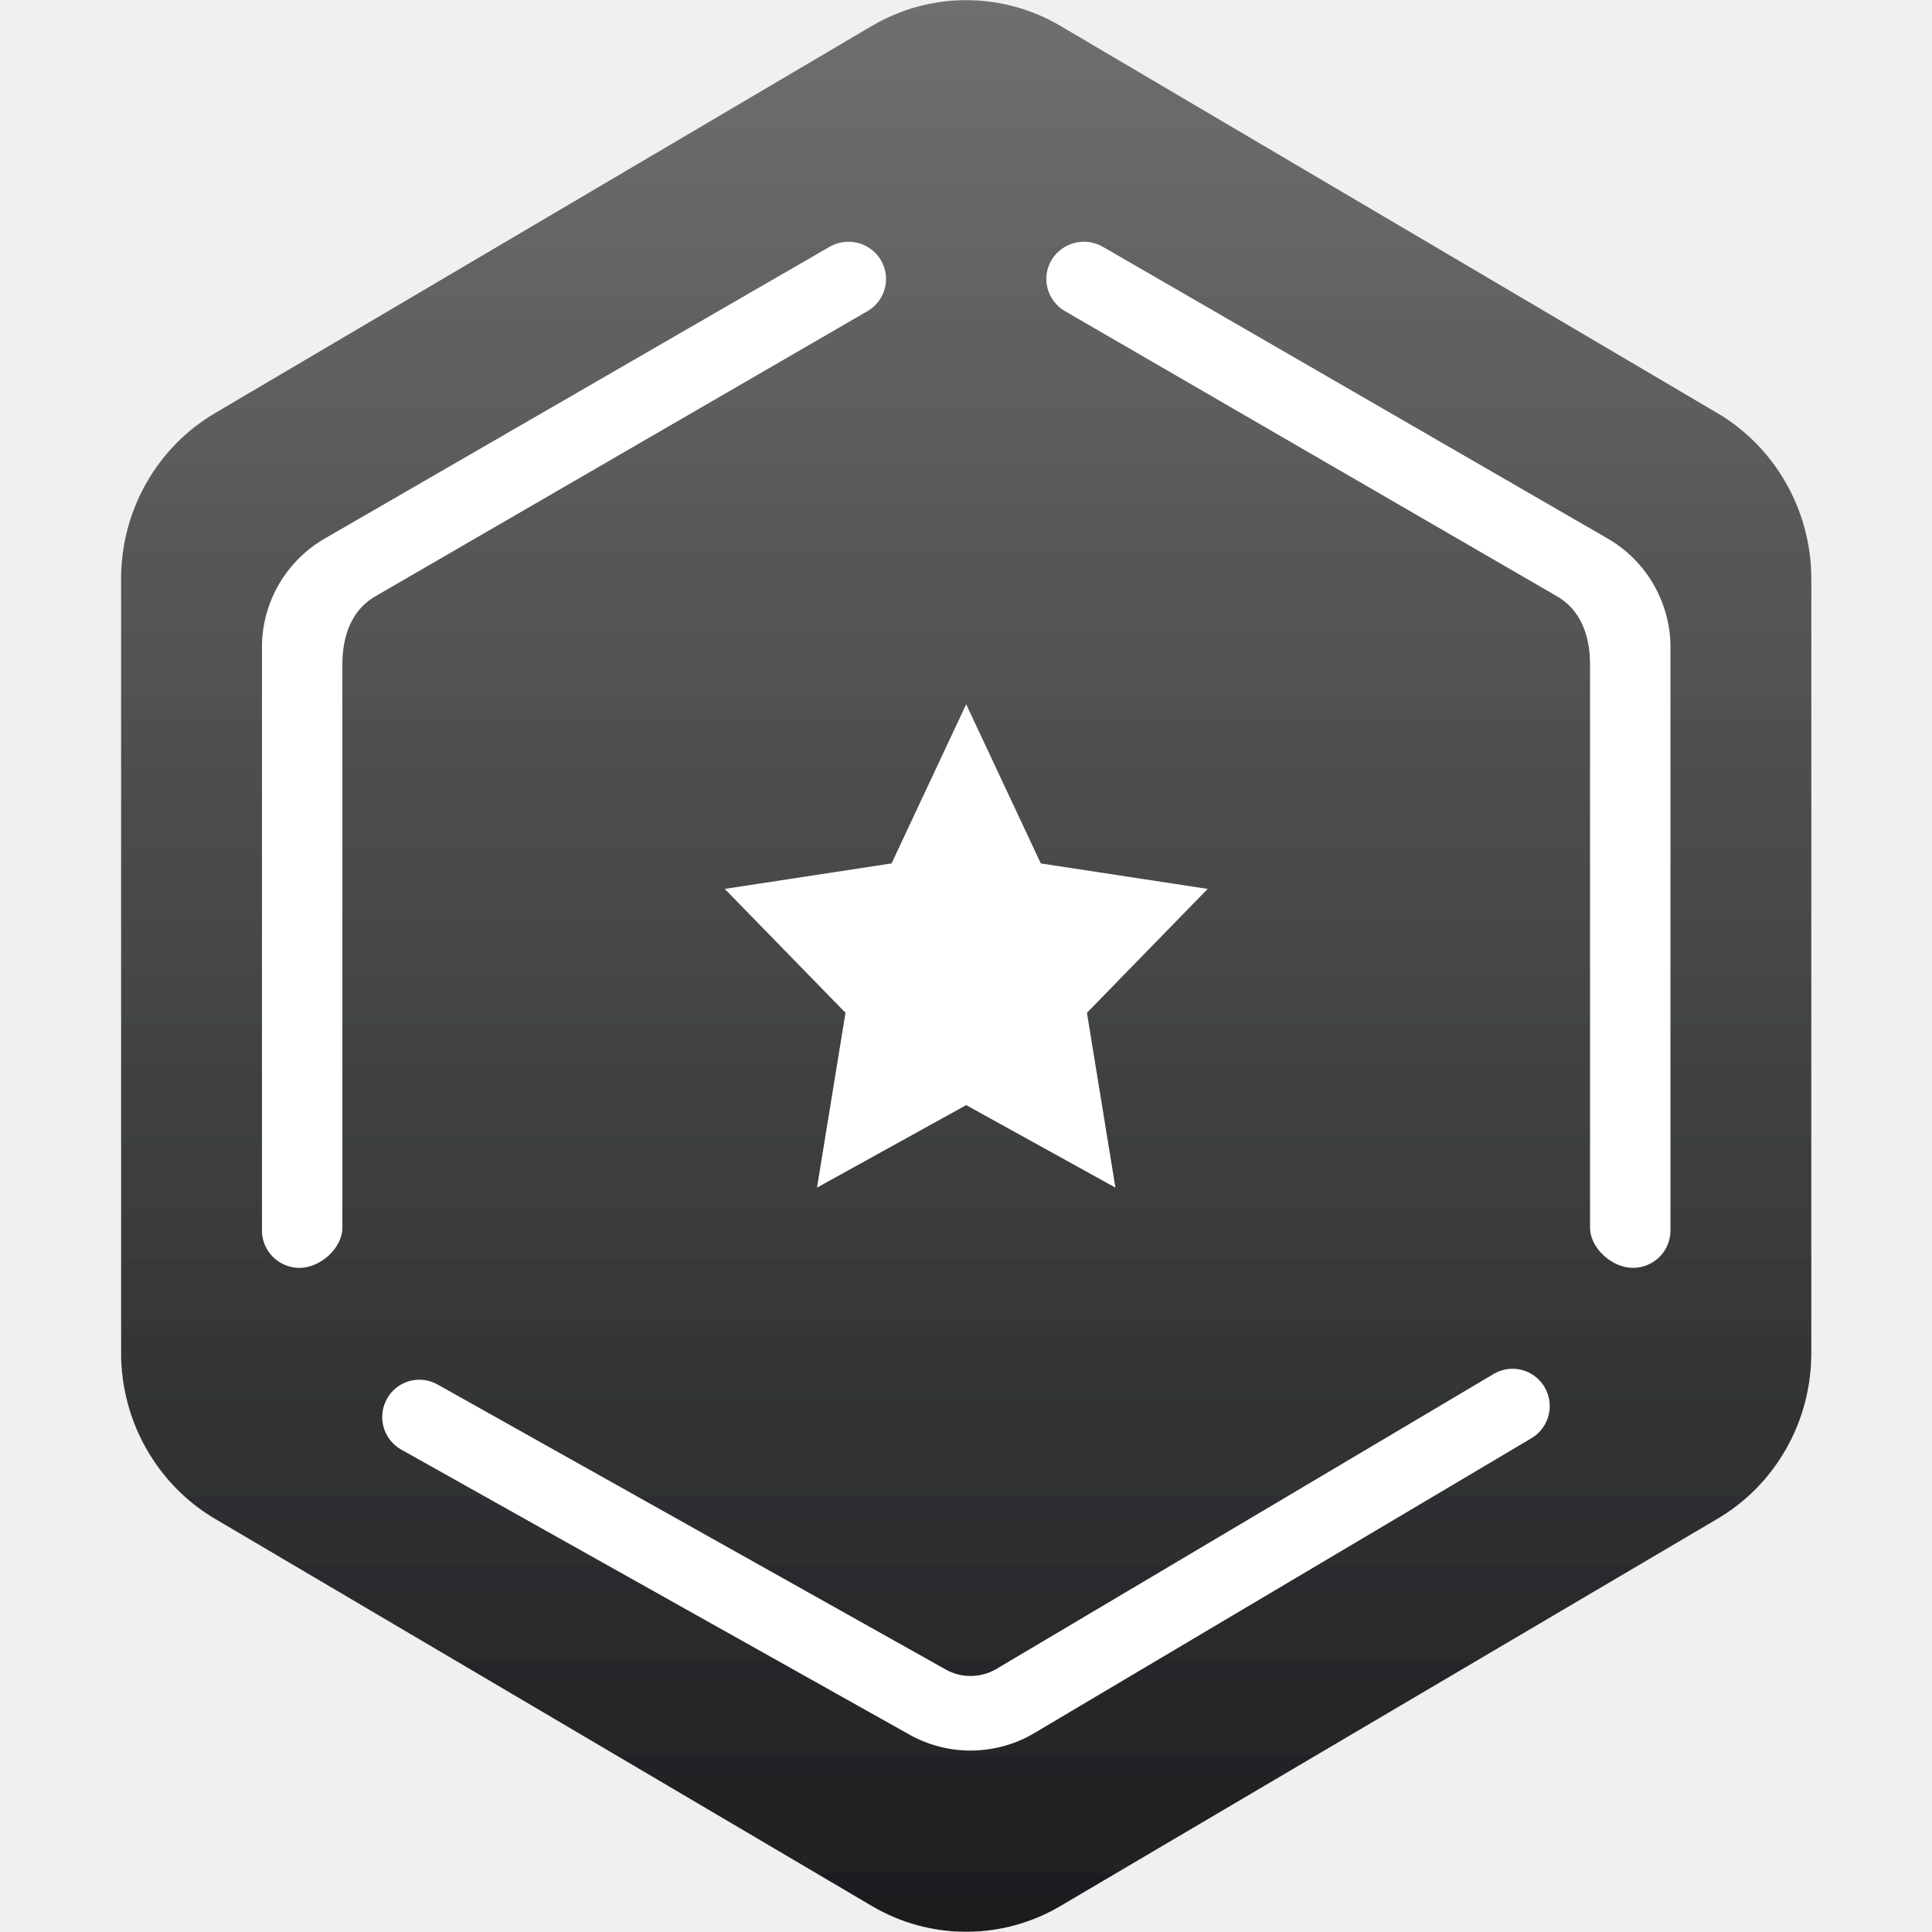
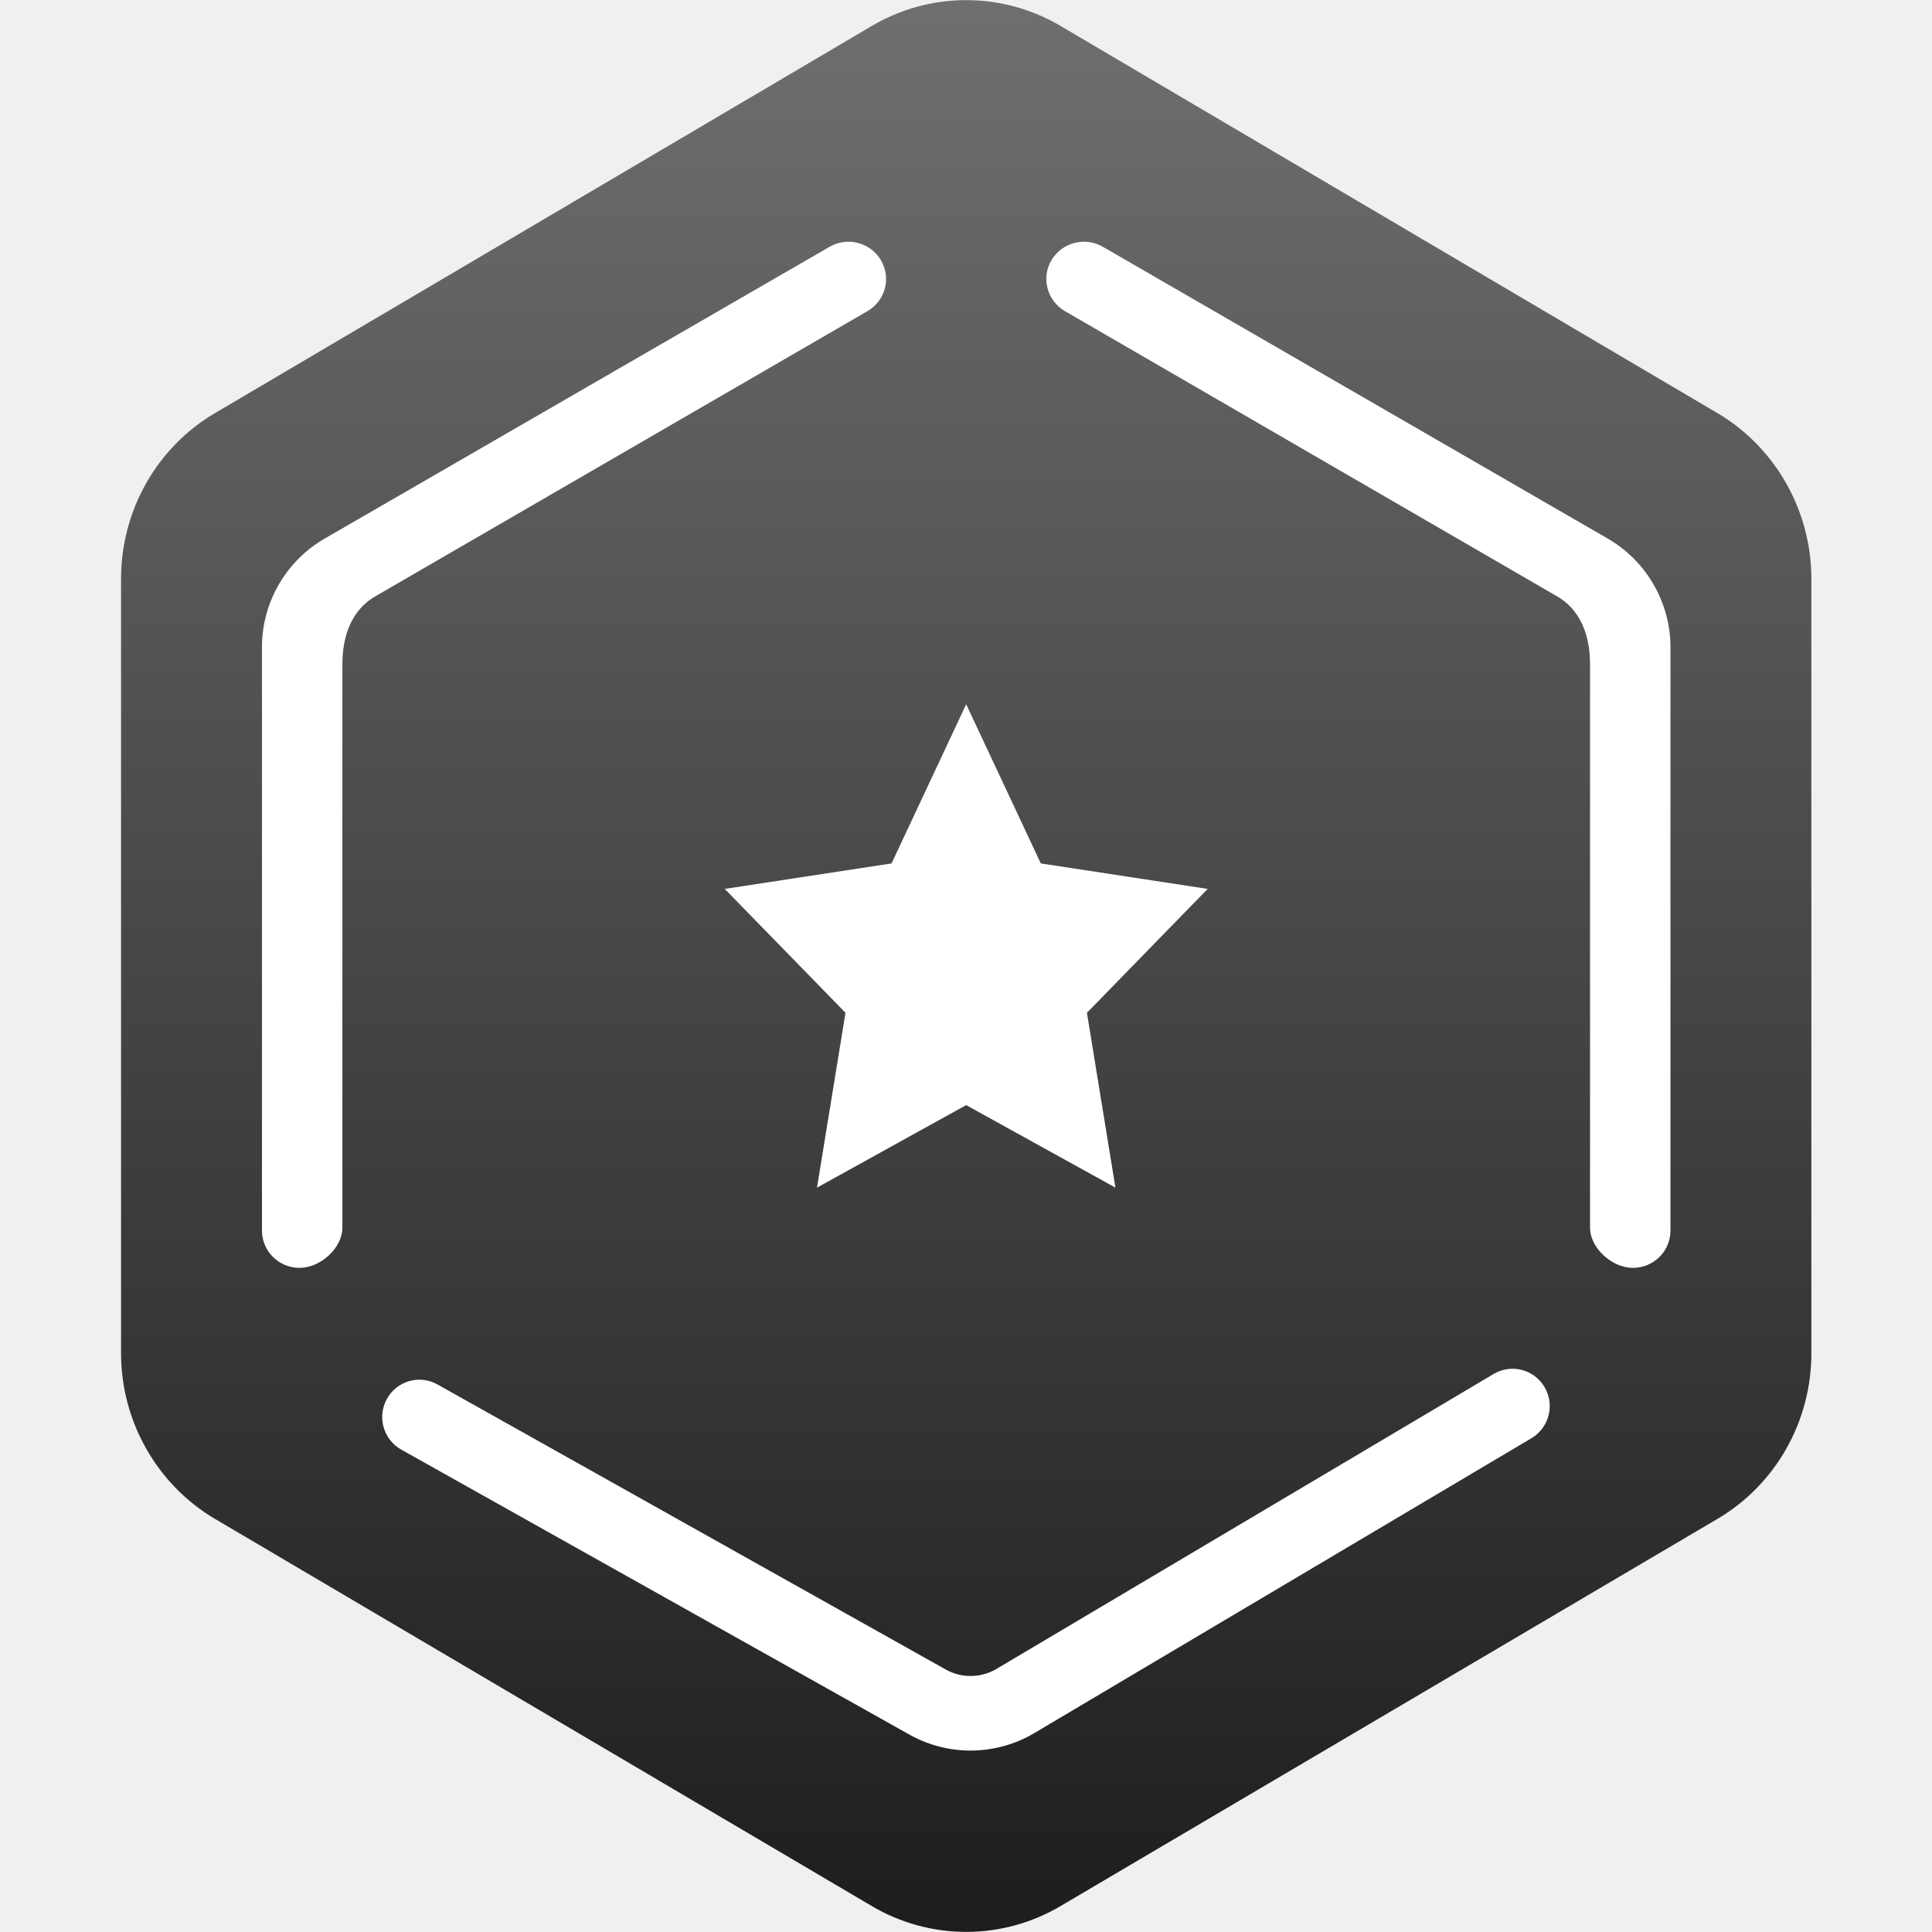
<svg xmlns="http://www.w3.org/2000/svg" version="1.1" width="32" height="32" viewBox="0 0 32 32">
  <defs>
-     <linearGradient id="gradient1" gradientUnits="userSpaceOnUse" x1="50.000%" y1="0.000%" x2="50.000%" y2="100.000%">
+     <linearGradient id="gradient1" x1="50.000%" y1="0.000%" x2="50.000%" y2="100.000%">
      <stop offset="0%" stop-color="#6E6F70" />
      <stop offset="100%" stop-color="#1D1D1E" />
    </linearGradient>
-     <filter id="bg-fx" filterUnits="userSpaceOnUse">
-       <feFlood flood-color="#E1E3E5" />
-       <feComposite operator="in" in2="SourceAlpha" result="sourceFill" />
-       <feBlend mode="normal" in="SourceGraphic" in2="sourceFill" result="gradientFill" />
-     </filter>
  </defs>
  <g id="icon_rank_09_act">
-     <path id="bg" d="M29.555,7.953 C29.283,7.494 28.901,7.110 28.449,6.844 C28.449,6.844 17.565,0.429 17.565,0.429 C17.091,0.149 16.551,0.002 16.003,0.002 C15.455,0.002 14.915,0.149 14.441,0.429 C14.441,0.429 3.558,6.844 3.558,6.844 C3.087,7.121 2.694,7.522 2.422,8.002 C2.149,8.482 2.005,9.030 2.005,9.585 C2.005,9.585 2.005,22.415 2.005,22.415 C2.005,22.988 2.159,23.552 2.452,24.047 C2.724,24.506 3.106,24.890 3.558,25.156 C3.558,25.156 14.441,31.571 14.441,31.571 C14.915,31.851 15.455,31.998 16.003,31.998 C16.551,31.998 17.091,31.851 17.565,31.571 C17.565,31.571 28.449,25.156 28.449,25.156 C28.920,24.879 29.313,24.478 29.585,23.998 C29.858,23.518 30.002,22.970 30.002,22.415 C30.002,22.415 30.002,9.585 30.002,9.585 C30.002,9.012 29.847,8.448 29.555,7.953 z" fill="url(#gradient1)" filter="url(#bg-fx)" />
+     <path id="bg" d="M29.555,7.953 C29.283,7.494 28.901,7.110 28.449,6.844 C28.449,6.844 17.565,0.429 17.565,0.429 C17.091,0.149 16.551,0.002 16.003,0.002 C15.455,0.002 14.915,0.149 14.441,0.429 C14.441,0.429 3.558,6.844 3.558,6.844 C3.087,7.121 2.694,7.522 2.422,8.002 C2.149,8.482 2.005,9.030 2.005,9.585 C2.005,9.585 2.005,22.415 2.005,22.415 C2.005,22.988 2.159,23.552 2.452,24.047 C2.724,24.506 3.106,24.890 3.558,25.156 C3.558,25.156 14.441,31.571 14.441,31.571 C14.915,31.851 15.455,31.998 16.003,31.998 C16.551,31.998 17.091,31.851 17.565,31.571 C17.565,31.571 28.449,25.156 28.449,25.156 C28.920,24.879 29.313,24.478 29.585,23.998 C29.858,23.518 30.002,22.970 30.002,22.415 C30.002,22.415 30.002,9.585 30.002,9.585 C30.002,9.012 29.847,8.448 29.555,7.953 z" fill="url(#gradient1)" />
    <path id="beam" d="M27.045,21.000 C26.702,21.000 26.336,20.674 26.336,20.333 C26.336,20.333 26.336,11.000 26.336,11.000 C26.336,10.523 26.177,10.085 25.762,9.861 C24.394,9.068 17.640,5.154 17.640,5.154 C17.343,4.982 17.242,4.605 17.415,4.310 C17.589,4.016 17.969,3.916 18.267,4.088 C18.267,4.088 26.630,8.921 26.630,8.921 C26.931,9.095 27.187,9.346 27.368,9.647 C27.564,9.972 27.668,10.342 27.668,10.717 C27.668,10.717 27.668,20.383 27.668,20.383 C27.668,20.724 27.389,21.000 27.045,21.000 zM18.003,16.775 L18.475,19.671 L16.003,18.304 L13.532,19.671 L14.004,16.775 L12.004,14.723 L14.767,14.301 L16.003,11.665 L17.239,14.301 L20.003,14.723 L18.003,16.775 zM14.367,5.154 C14.367,5.154 7.613,9.068 6.244,9.861 C5.829,10.085 5.671,10.523 5.671,11.000 C5.671,11.000 5.671,20.333 5.671,20.333 C5.671,20.674 5.305,21.000 4.961,21.000 C4.618,21.000 4.339,20.724 4.339,20.383 C4.339,20.383 4.339,10.717 4.339,10.717 C4.339,10.342 4.442,9.972 4.638,9.647 C4.820,9.346 5.075,9.095 5.377,8.921 C5.377,8.921 13.740,4.088 13.740,4.088 C14.037,3.916 14.418,4.016 14.591,4.310 C14.764,4.605 14.664,4.982 14.367,5.154 zM7.246,22.931 C7.246,22.931 15.662,27.651 15.662,27.651 C15.795,27.726 15.948,27.765 16.102,27.759 C16.244,27.754 16.382,27.715 16.500,27.645 C16.500,27.645 24.740,22.757 24.740,22.757 C25.033,22.583 25.410,22.681 25.583,22.975 C25.756,23.269 25.659,23.647 25.366,23.821 C25.366,23.821 17.127,28.708 17.127,28.708 C16.830,28.884 16.488,28.983 16.138,28.994 C16.118,28.994 16.098,28.995 16.077,28.995 C15.721,28.995 15.371,28.904 15.062,28.730 C15.062,28.730 6.646,24.010 6.646,24.010 C6.349,23.843 6.243,23.467 6.409,23.169 C6.574,22.871 6.949,22.764 7.246,22.931 z" fill="#FFFFFF" />
  </g>
</svg>
